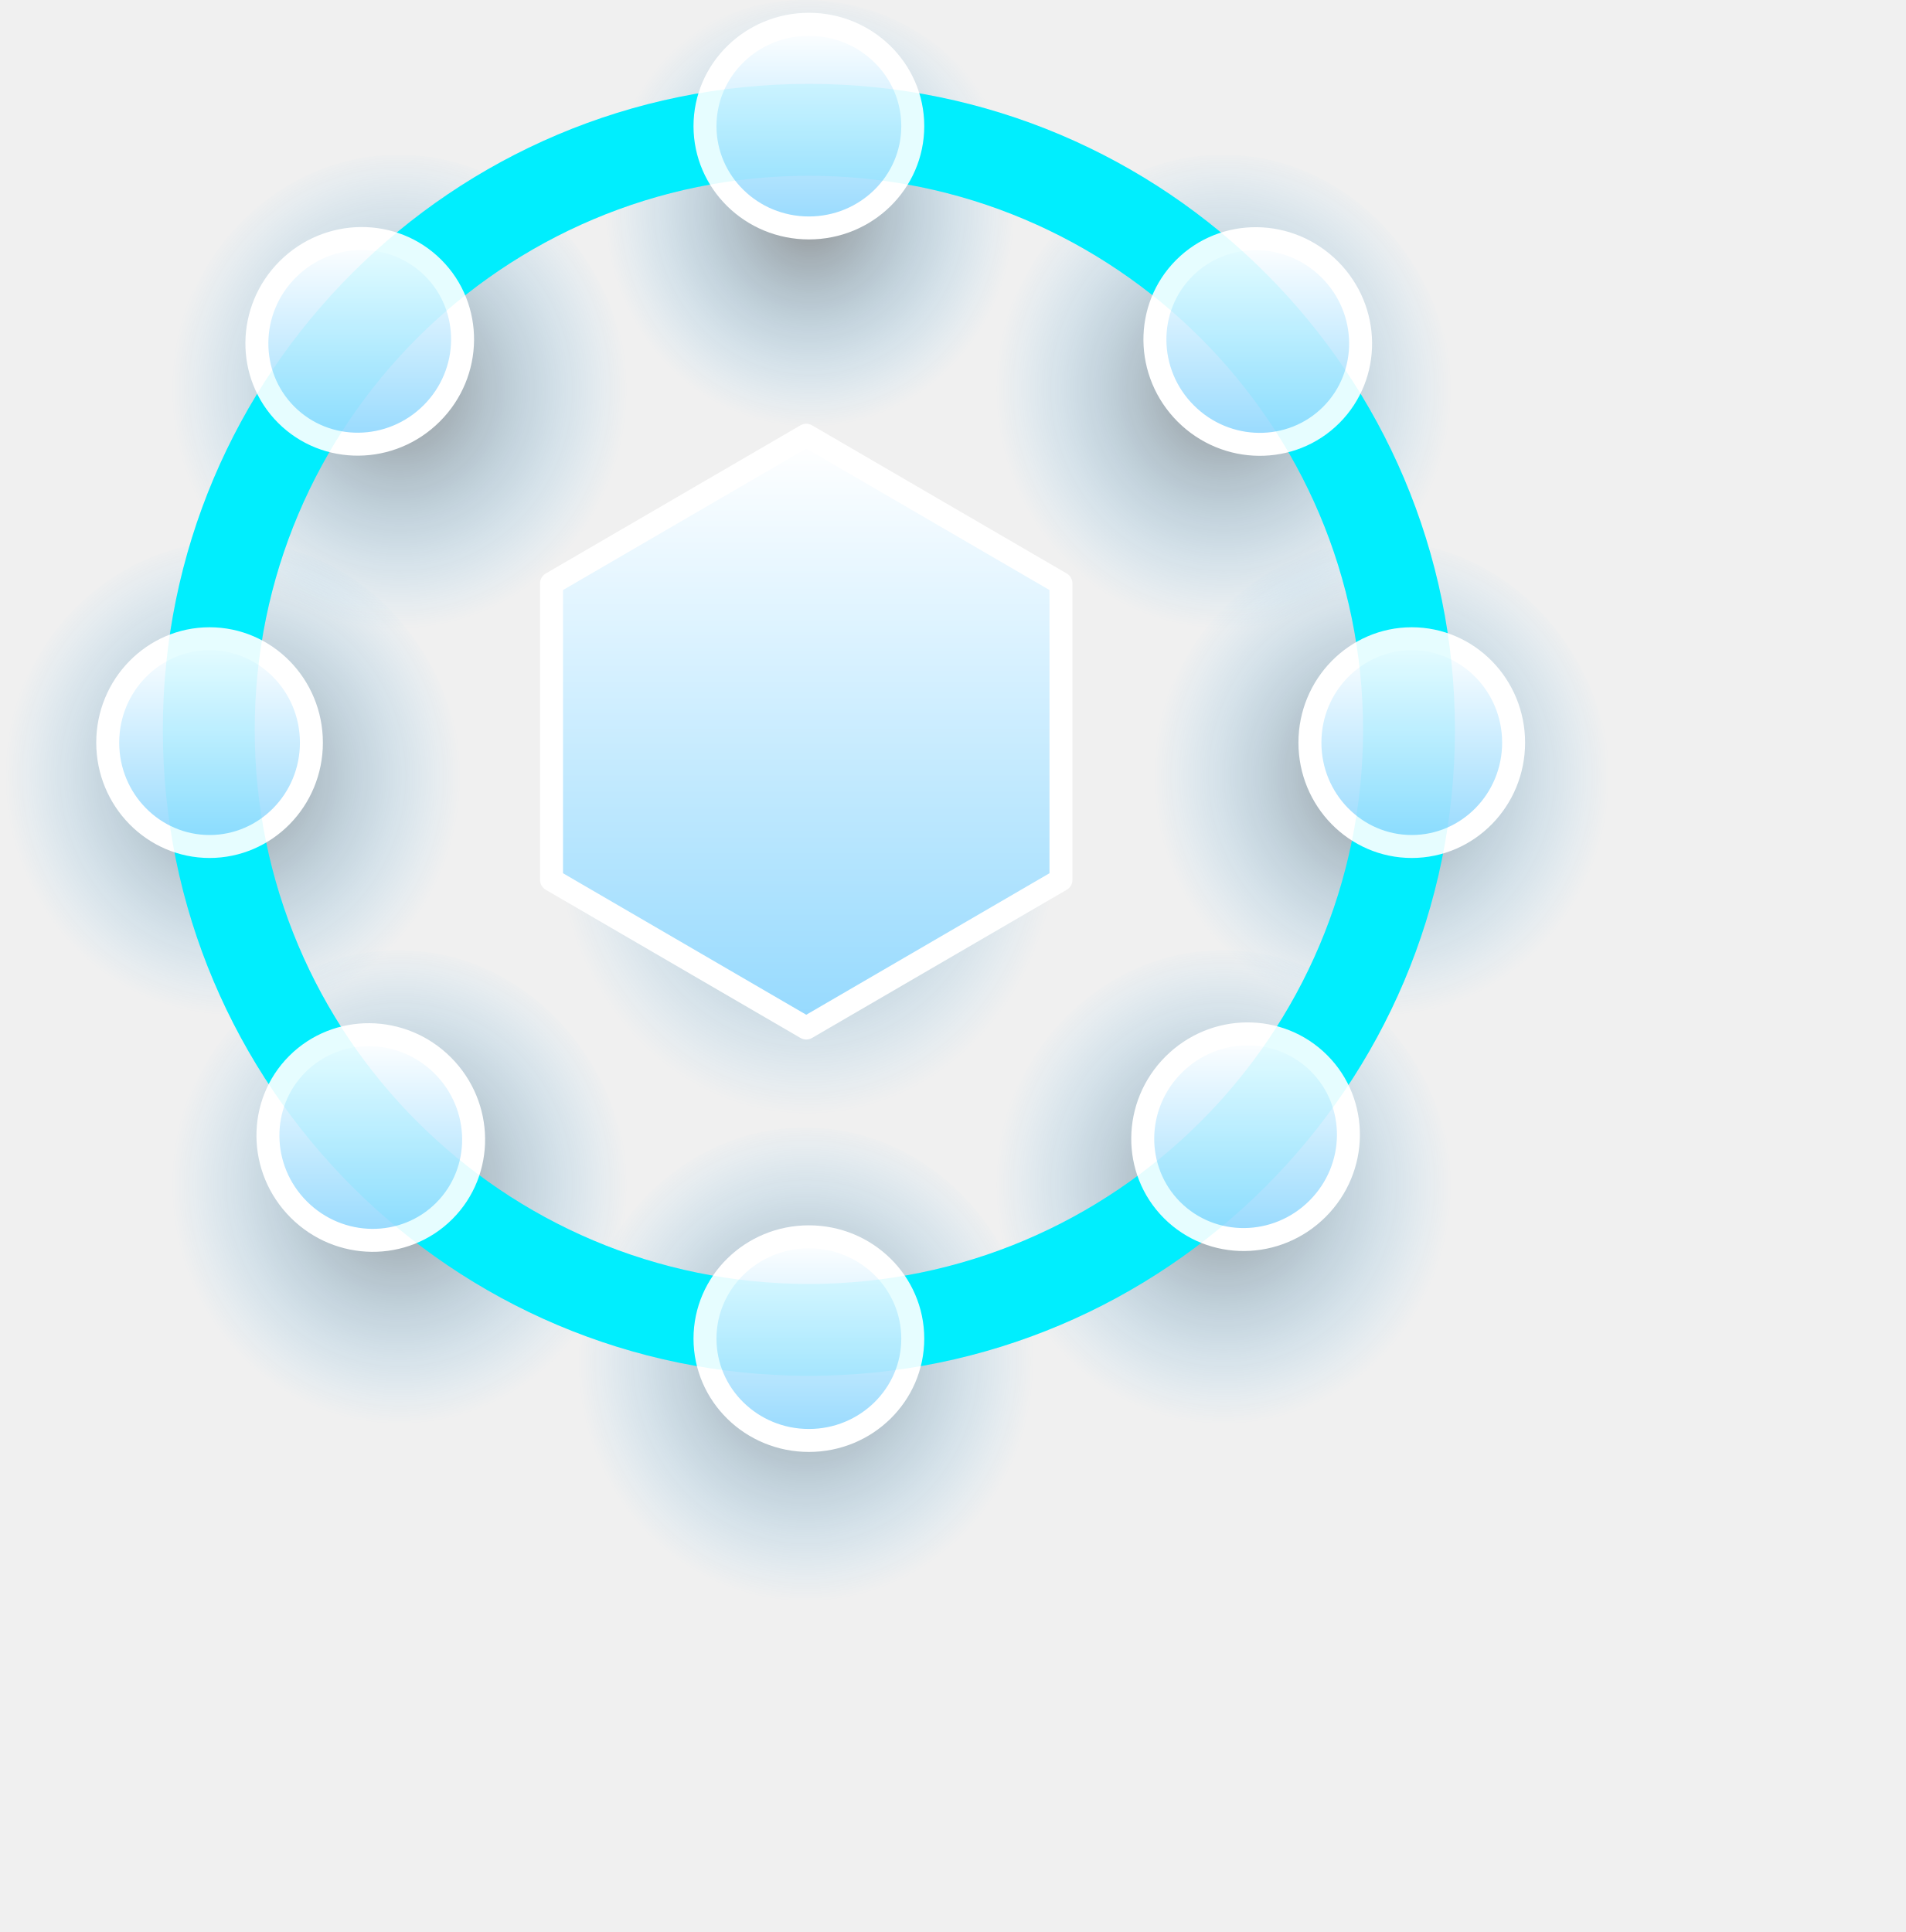
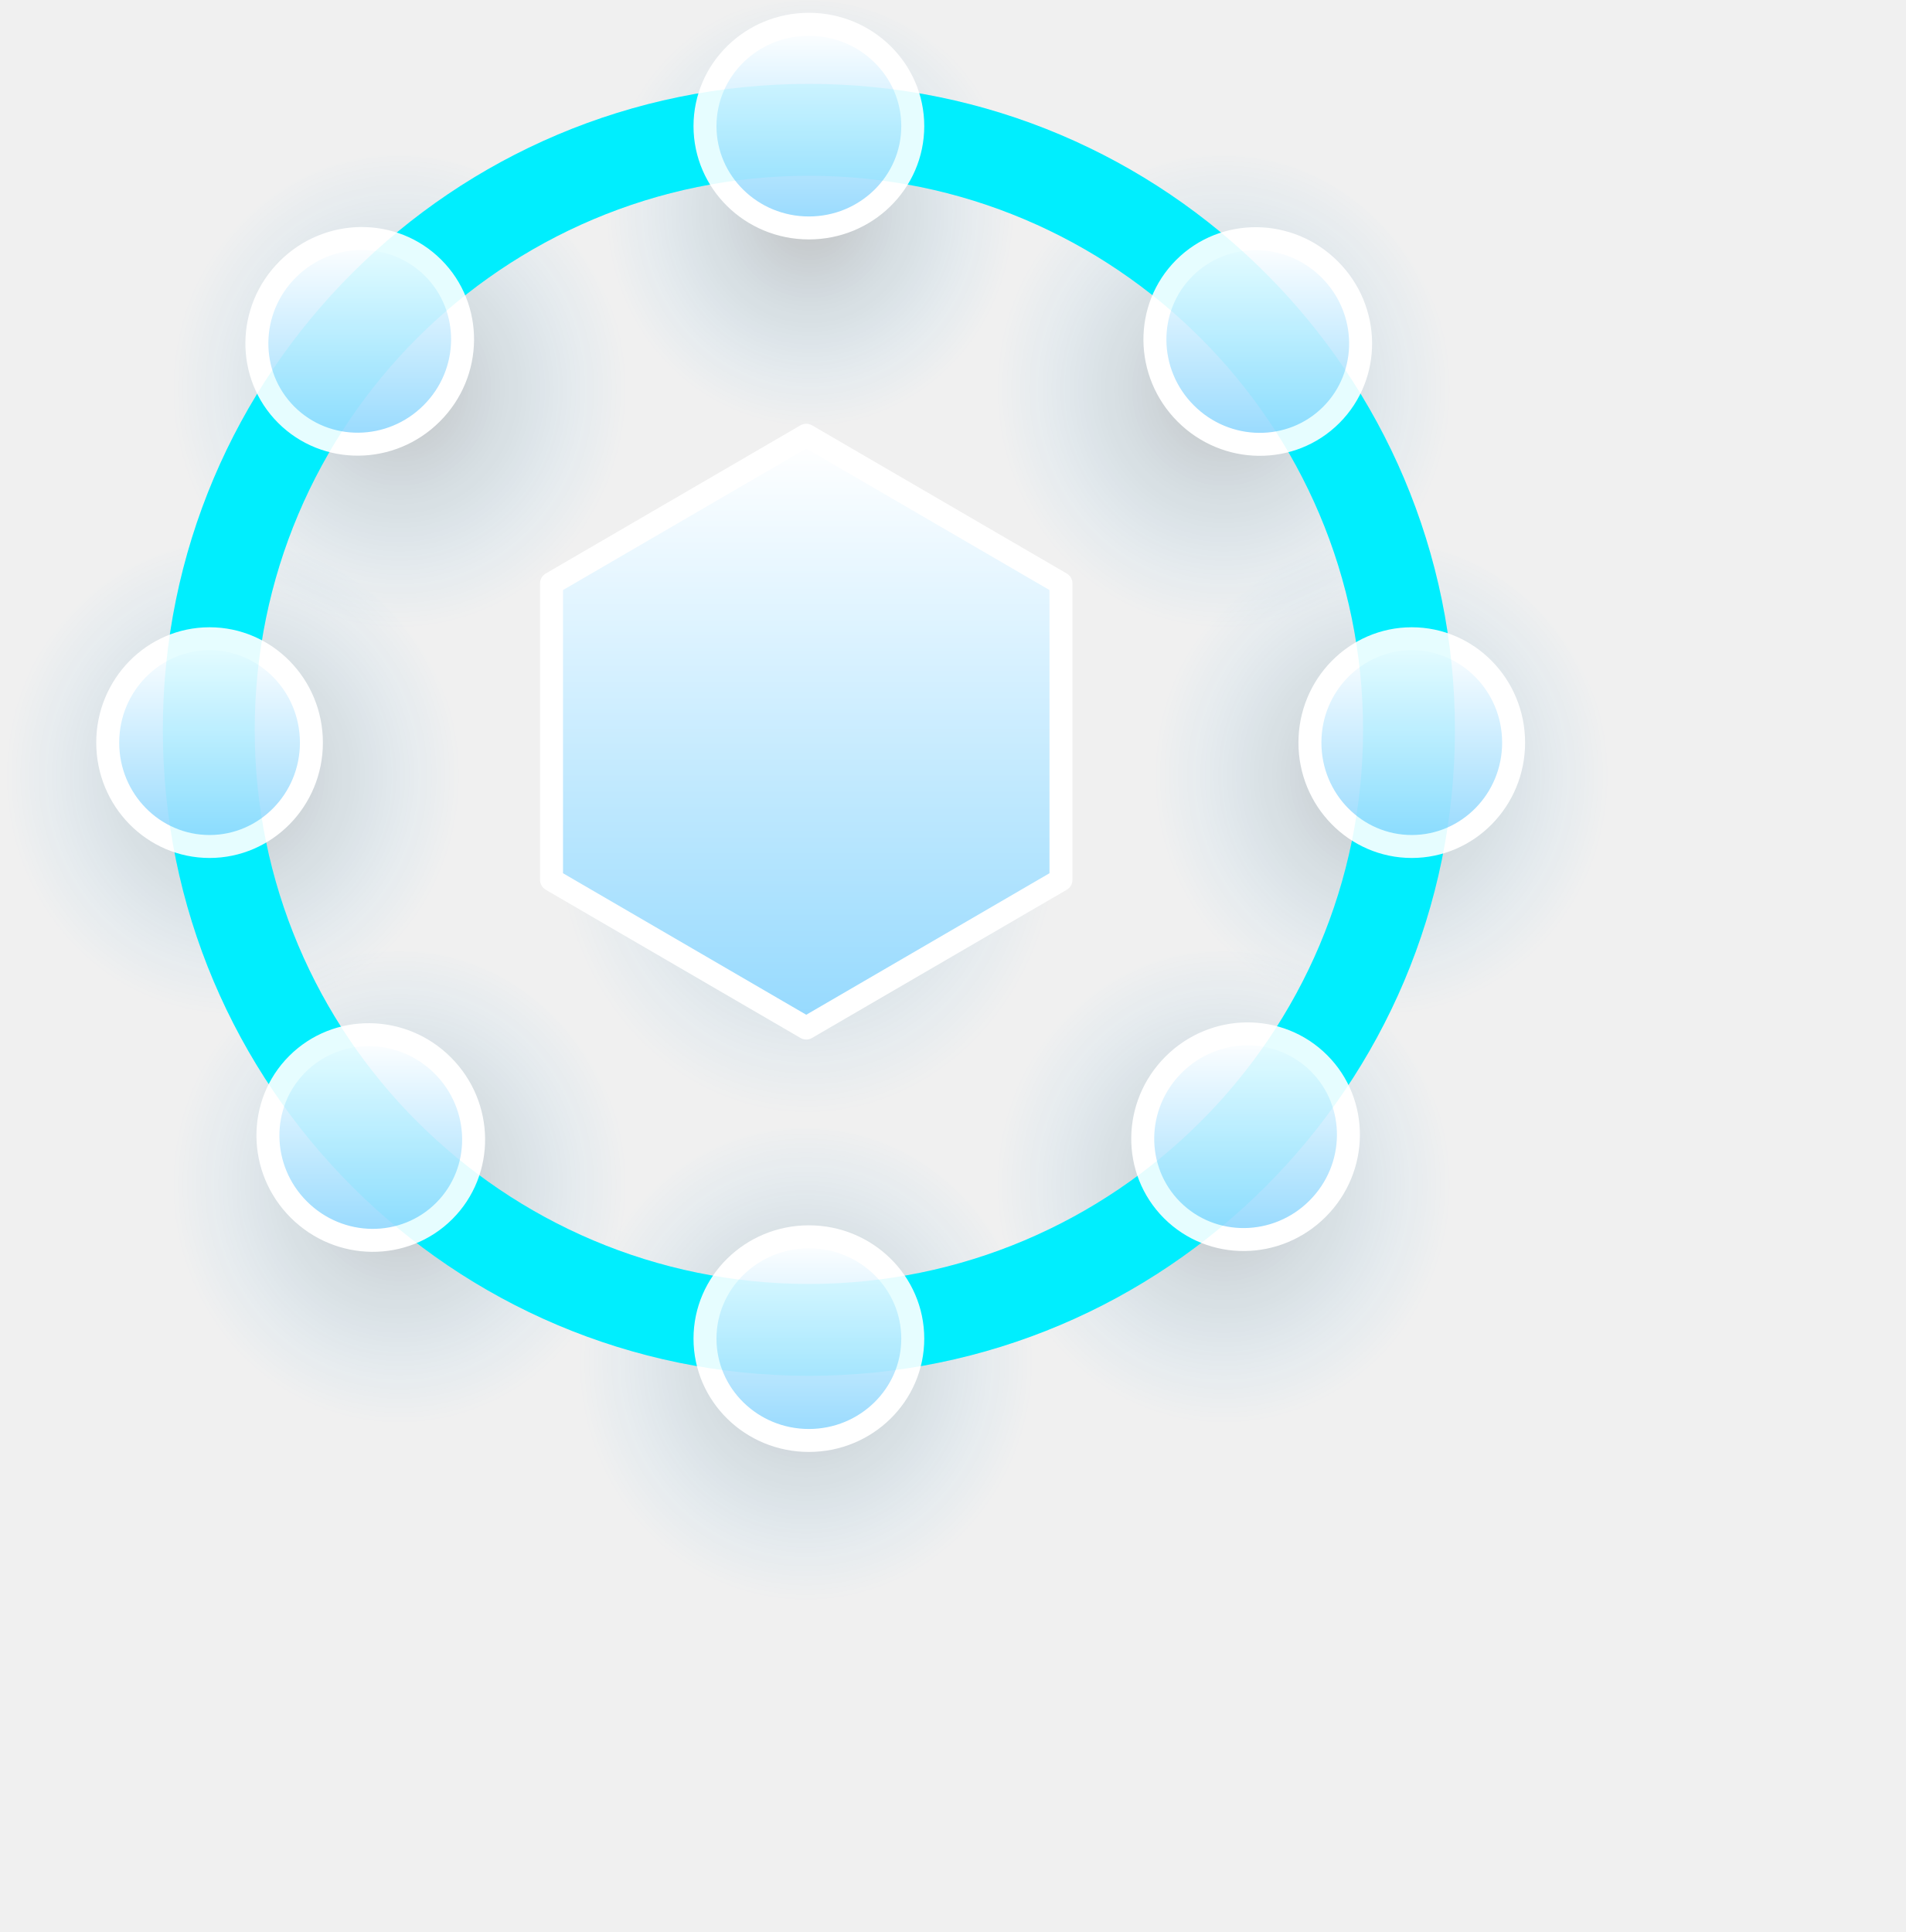
<svg xmlns="http://www.w3.org/2000/svg" viewBox="0 0 141 143" id="inj-supply" xml:space="preserve" style="fill-rule:evenodd;clip-rule:evenodd;stroke-linejoin:round;stroke-miterlimit:2">
  <g class="nodes">
    <ellipse cx="34.686" cy="104.874" rx="20.182" ry="22.129" style="fill:url(#_injRadial51);" />
    <ellipse cx="106.449" cy="104.874" rx="20.182" ry="22.129" style="fill:url(#_injRadial52);" />
    <ellipse cx="20.182" cy="69.274" rx="20.182" ry="22.129" style="fill:url(#_injRadial53);" />
    <ellipse cx="120.192" cy="69.274" rx="20.182" ry="22.129" style="fill:url(#_injRadial54);" />
    <ellipse cx="34.686" cy="35.604" rx="20.182" ry="22.129" style="fill:url(#_injRadial55);" />
    <ellipse cx="106.449" cy="35.604" rx="20.182" ry="22.129" style="fill:url(#_injRadial56);" />
    <ellipse cx="70.073" cy="120.313" rx="20.182" ry="22.129" style="fill:url(#_injRadial57);" />
    <ellipse cx="70.073" cy="22.129" rx="20.182" ry="22.129" style="fill:url(#_injRadial58);" />
  </g>
  <path d="M70.197,48.9l22.177,12.905l0,25.81l-22.177,12.905l-22.178,-12.905l-0,-25.81l22.178,-12.905Z" style="fill:url(#_injRadial59);" />
  <path d="M70.197,37.9l22.177,12.905l0,25.81l-22.177,12.905l-22.178,-12.905l-0,-25.81l22.178,-12.905Z" style="fill:url(#_injLinear510);stroke:white;stroke-width:2px;" />
  <path d="M70.426,7.306c31.044,0 56.249,25.204 56.249,56.249c0,31.044 -25.205,56.249 -56.249,56.249c-31.045,0 -56.249,-25.205 -56.249,-56.249c0,-31.045 25.204,-56.249 56.249,-56.249Zm-0,8c-26.63,0 -48.249,21.619 -48.249,48.249c-0,26.629 21.619,48.249 48.249,48.249c26.629,0 48.249,-21.62 48.249,-48.249c0,-26.63 -21.62,-48.249 -48.249,-48.249Z" style="fill:#00EEFE;" />
  <g class="nodes">
    <ellipse cx="70.426" cy="116.566" rx="9.045" ry="8.867" style="fill:url(#_injLinear511);stroke:white;stroke-width:2px;" />
    <ellipse cx="70.426" cy="10.982" rx="9.045" ry="8.867" style="fill:url(#_injLinear512);stroke:white;stroke-width:2px;" />
    <path d="M114.049,64.666c0,-4.992 3.973,-9.045 8.867,-9.045c4.894,0 8.868,4.053 8.868,9.045c0,4.992 -3.974,9.045 -8.868,9.045c-4.894,0 -8.867,-4.053 -8.867,-9.045Z" style="fill:url(#_injLinear513);stroke:white;stroke-width:2px;" />
    <path d="M9.379,64.666c0,-4.992 3.973,-9.045 8.867,-9.045c4.894,0 8.867,4.053 8.867,9.045c0,4.992 -3.973,9.045 -8.867,9.045c-4.894,0 -8.867,-4.053 -8.867,-9.045Z" style="fill:url(#_injLinear514);stroke:white;stroke-width:2px;" />
    <path d="M102.177,92.713c3.53,-3.53 9.206,-3.587 12.666,-0.126c3.461,3.46 3.404,9.136 -0.125,12.666c-3.53,3.53 -9.206,3.586 -12.666,0.125c-3.461,-3.46 -3.404,-9.136 0.125,-12.665Z" style="fill:url(#_injLinear515);stroke:white;stroke-width:2px;" />
    <path d="M25.05,23.454c3.53,-3.53 9.205,-3.586 12.666,-0.125c3.46,3.46 3.404,9.135 -0.126,12.665c-3.53,3.53 -9.205,3.587 -12.666,0.126c-3.46,-3.461 -3.404,-9.136 0.126,-12.666Z" style="fill:url(#_injLinear516);stroke:white;stroke-width:2px;" />
    <path d="M38.552,92.783c3.53,3.53 3.586,9.205 0.126,12.666c-3.461,3.46 -9.136,3.404 -12.666,-0.126c-3.53,-3.53 -3.586,-9.205 -0.126,-12.666c3.461,-3.46 9.136,-3.404 12.666,0.126Z" style="fill:url(#_injLinear517);stroke:white;stroke-width:2px;" />
    <path d="M115.778,23.468c3.53,3.529 3.586,9.205 0.126,12.665c-3.461,3.461 -9.136,3.405 -12.666,-0.125c-3.53,-3.53 -3.586,-9.206 -0.125,-12.666c3.46,-3.461 9.135,-3.404 12.665,0.126Z" style="fill:url(#_injLinear518);stroke:white;stroke-width:2px;" />
  </g>
  <path d="M70.426,7.306c31.044,0 56.249,25.204 56.249,56.249c0,31.044 -25.205,56.249 -56.249,56.249c-31.045,0 -56.249,-25.205 -56.249,-56.249c0,-31.045 25.204,-56.249 56.249,-56.249Zm-0,8c-26.63,0 -48.249,21.619 -48.249,48.249c-0,26.629 21.619,48.249 48.249,48.249c26.629,0 48.249,-21.62 48.249,-48.249c0,-26.63 -21.62,-48.249 -48.249,-48.249Z" style="fill:#00EEFE;fill-opacity:0.1;" />
  <defs>
    <radialGradient id="_injRadial51" cx="0" cy="0" r="1" gradientUnits="userSpaceOnUse" gradientTransform="matrix(-19.8235,0,0,-20.9371,34.78,103.151)">
-       <stop offset="0" style="stop-color:#000000;stop-opacity:0.4" />
+       <stop offset="0" style="stop-color:#000000;stop-opacity:0.2" />
      <stop offset="1" style="stop-color:#029CFA;stop-opacity:0" />
    </radialGradient>
    <radialGradient id="_injRadial52" cx="0" cy="0" r="1" gradientUnits="userSpaceOnUse" gradientTransform="matrix(-19.8235,0,0,-20.9371,106.543,103.151)">
-       <stop offset="0" style="stop-color:#000000;stop-opacity:0.4" />
+       <stop offset="0" style="stop-color:#000000;stop-opacity:0.2" />
      <stop offset="1" style="stop-color:#029CFA;stop-opacity:0" />
    </radialGradient>
    <radialGradient id="_injRadial53" cx="0" cy="0" r="1" gradientUnits="userSpaceOnUse" gradientTransform="matrix(-19.8235,0,0,-20.9371,20.276,67.5506)">
-       <stop offset="0" style="stop-color:#000000;stop-opacity:0.4" />
+       <stop offset="0" style="stop-color:#000000;stop-opacity:0.2" />
      <stop offset="1" style="stop-color:#029CFA;stop-opacity:0" />
    </radialGradient>
    <radialGradient id="_injRadial54" cx="0" cy="0" r="1" gradientUnits="userSpaceOnUse" gradientTransform="matrix(-19.8235,0,0,-20.9371,120.286,67.5506)">
-       <stop offset="0" style="stop-color:#000000;stop-opacity:0.4" />
+       <stop offset="0" style="stop-color:#000000;stop-opacity:0.2" />
      <stop offset="1" style="stop-color:#029CFA;stop-opacity:0" />
    </radialGradient>
    <radialGradient id="_injRadial55" cx="0" cy="0" r="1" gradientUnits="userSpaceOnUse" gradientTransform="matrix(-19.8235,0,0,-20.9371,34.78,33.8806)">
-       <stop offset="0" style="stop-color:#000000;stop-opacity:0.4" />
+       <stop offset="0" style="stop-color:#000000;stop-opacity:0.2" />
      <stop offset="1" style="stop-color:#029CFA;stop-opacity:0" />
    </radialGradient>
    <radialGradient id="_injRadial56" cx="0" cy="0" r="1" gradientUnits="userSpaceOnUse" gradientTransform="matrix(-19.8235,0,0,-20.9371,106.543,33.8806)">
-       <stop offset="0" style="stop-color:#000000;stop-opacity:0.4" />
+       <stop offset="0" style="stop-color:#000000;stop-opacity:0.2" />
      <stop offset="1" style="stop-color:#029CFA;stop-opacity:0" />
    </radialGradient>
    <radialGradient id="_injRadial57" cx="0" cy="0" r="1" gradientUnits="userSpaceOnUse" gradientTransform="matrix(-19.8235,0,0,-20.9371,70.167,118.59)">
-       <stop offset="0" style="stop-color:#000000;stop-opacity:0.4" />
+       <stop offset="0" style="stop-color:#000000;stop-opacity:0.2" />
      <stop offset="1" style="stop-color:#029CFA;stop-opacity:0" />
    </radialGradient>
    <radialGradient id="_injRadial58" cx="0" cy="0" r="1" gradientUnits="userSpaceOnUse" gradientTransform="matrix(-17.8625,0.304287,-0.32138,-18.866,70.511,18.3604)">
-       <stop offset="0" style="stop-color:#000000;stop-opacity:0.4" />
+       <stop offset="0" style="stop-color:#000000;stop-opacity:0.2" />
      <stop offset="1" style="stop-color:#029CFA;stop-opacity:0" />
    </radialGradient>
    <radialGradient id="_injRadial59" cx="0" cy="0" r="1" gradientUnits="userSpaceOnUse" gradientTransform="matrix(-21.7836,0,0,-24.4198,70.2998,72.7)">
-       <stop offset="0" style="stop-color:#000000;stop-opacity:0.4" />
+       <stop offset="0" style="stop-color:#000000;stop-opacity:0.2" />
      <stop offset="1" style="stop-color:#029CFA;stop-opacity:0" />
    </radialGradient>
    <linearGradient id="_injLinear510" x1="0" y1="0" x2="1" y2="0" gradientUnits="userSpaceOnUse" gradientTransform="matrix(-1.6438e-14,49.9674,-42.935,-1.91304e-14,72.8694,38.4726)">
      <stop offset="0" style="stop-color:white;stop-opacity:1" />
      <stop offset="1" style="stop-color:#97DAFE;stop-opacity:1" />
    </linearGradient>
    <linearGradient id="_injLinear511" x1="0" y1="0" x2="1" y2="0" gradientUnits="userSpaceOnUse" gradientTransform="matrix(-6.70415e-15,17.1663,-17.5109,-6.57222e-15,71.5161,107.896)">
      <stop offset="0" style="stop-color:white;stop-opacity:1" />
      <stop offset="1" style="stop-color:#97DAFE;stop-opacity:1" />
    </linearGradient>
    <linearGradient id="_injLinear512" x1="0" y1="0" x2="1" y2="0" gradientUnits="userSpaceOnUse" gradientTransform="matrix(-6.70415e-15,17.1663,-17.5109,-6.57222e-15,71.5161,2.31173)">
      <stop offset="0" style="stop-color:white;stop-opacity:1" />
      <stop offset="1" style="stop-color:#97DAFE;stop-opacity:1" />
    </linearGradient>
    <linearGradient id="_injLinear513" x1="0" y1="0" x2="1" y2="0" gradientUnits="userSpaceOnUse" gradientTransform="matrix(-6.57259e-15,17.5109,-17.1672,-6.70415e-15,123.985,55.8217)">
      <stop offset="0" style="stop-color:white;stop-opacity:1" />
      <stop offset="1" style="stop-color:#97DAFE;stop-opacity:1" />
    </linearGradient>
    <linearGradient id="_injLinear514" x1="0" y1="0" x2="1" y2="0" gradientUnits="userSpaceOnUse" gradientTransform="matrix(-6.57222e-15,17.5109,-17.1663,-6.70415e-15,19.3147,55.8217)">
      <stop offset="0" style="stop-color:white;stop-opacity:1" />
      <stop offset="1" style="stop-color:#97DAFE;stop-opacity:1" />
    </linearGradient>
    <linearGradient id="_injLinear515" x1="0" y1="0" x2="1" y2="0" gradientUnits="userSpaceOnUse" gradientTransform="matrix(-6.63722e-15,17.3363,-17.336,-6.63731e-15,109.527,90.2266)">
      <stop offset="0" style="stop-color:white;stop-opacity:1" />
      <stop offset="1" style="stop-color:#97DAFE;stop-opacity:1" />
    </linearGradient>
    <linearGradient id="_injLinear516" x1="0" y1="0" x2="1" y2="0" gradientUnits="userSpaceOnUse" gradientTransform="matrix(-6.63722e-15,17.3363,-17.336,-6.63731e-15,32.3992,20.9681)">
      <stop offset="0" style="stop-color:white;stop-opacity:1" />
      <stop offset="1" style="stop-color:#97DAFE;stop-opacity:1" />
    </linearGradient>
    <linearGradient id="_injLinear517" x1="0" y1="0" x2="1" y2="0" gradientUnits="userSpaceOnUse" gradientTransform="matrix(-6.63722e-15,17.336,-17.336,-6.63722e-15,33.3612,90.297)">
      <stop offset="0" style="stop-color:white;stop-opacity:1" />
      <stop offset="1" style="stop-color:#97DAFE;stop-opacity:1" />
    </linearGradient>
    <linearGradient id="_injLinear518" x1="0" y1="0" x2="1" y2="0" gradientUnits="userSpaceOnUse" gradientTransform="matrix(-6.63717e-15,17.3363,-17.3359,-6.63731e-15,110.587,20.9816)">
      <stop offset="0" style="stop-color:white;stop-opacity:1" />
      <stop offset="1" style="stop-color:#97DAFE;stop-opacity:1" />
    </linearGradient>
  </defs>
  <style>
        svg#inj-supply {
            transform: scale(0.85);
            transform-box: fill-box;
            transform-origin: top;
        }
        .nodes {
            transform-origin: center;
            transform: rotate(0deg);
            transform-origin: center;
            transition: all 0.7s linear;
        }
        svg:hover .nodes {
            transform: rotate(-49deg);
            transition: all 0.7s linear;
            transform-origin: 50% 44.5%;
        }
    </style>
</svg>
